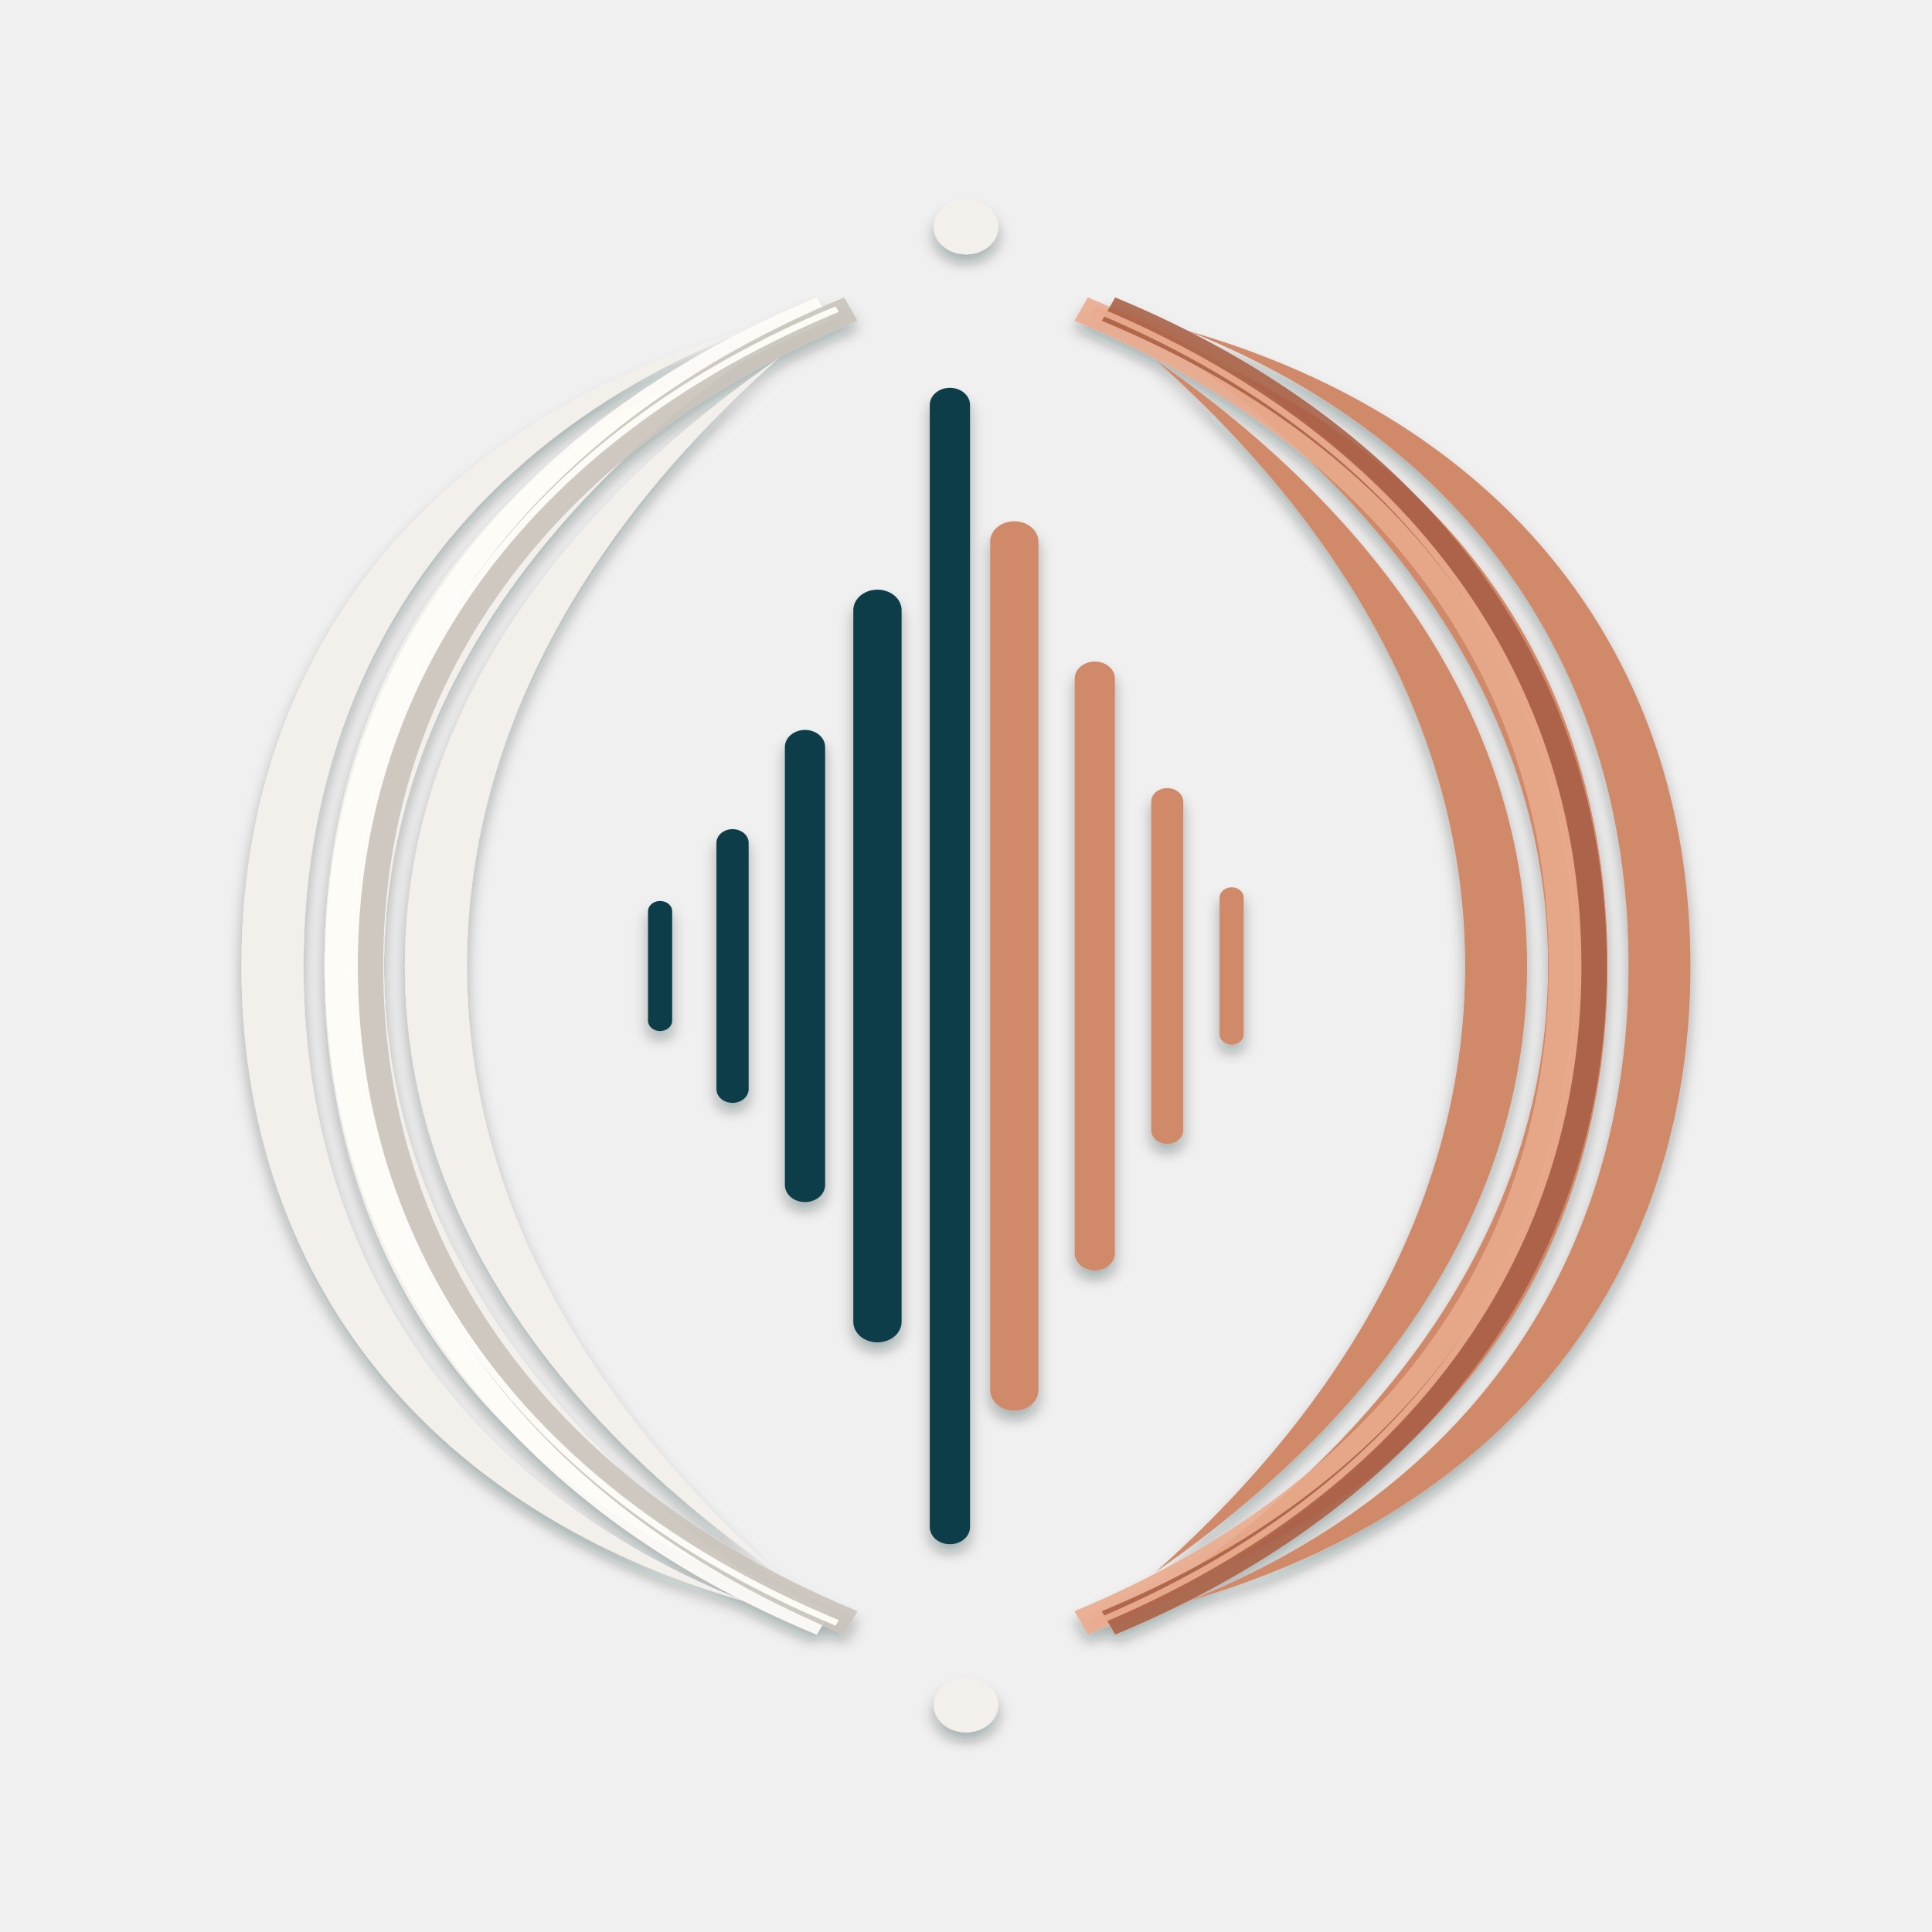
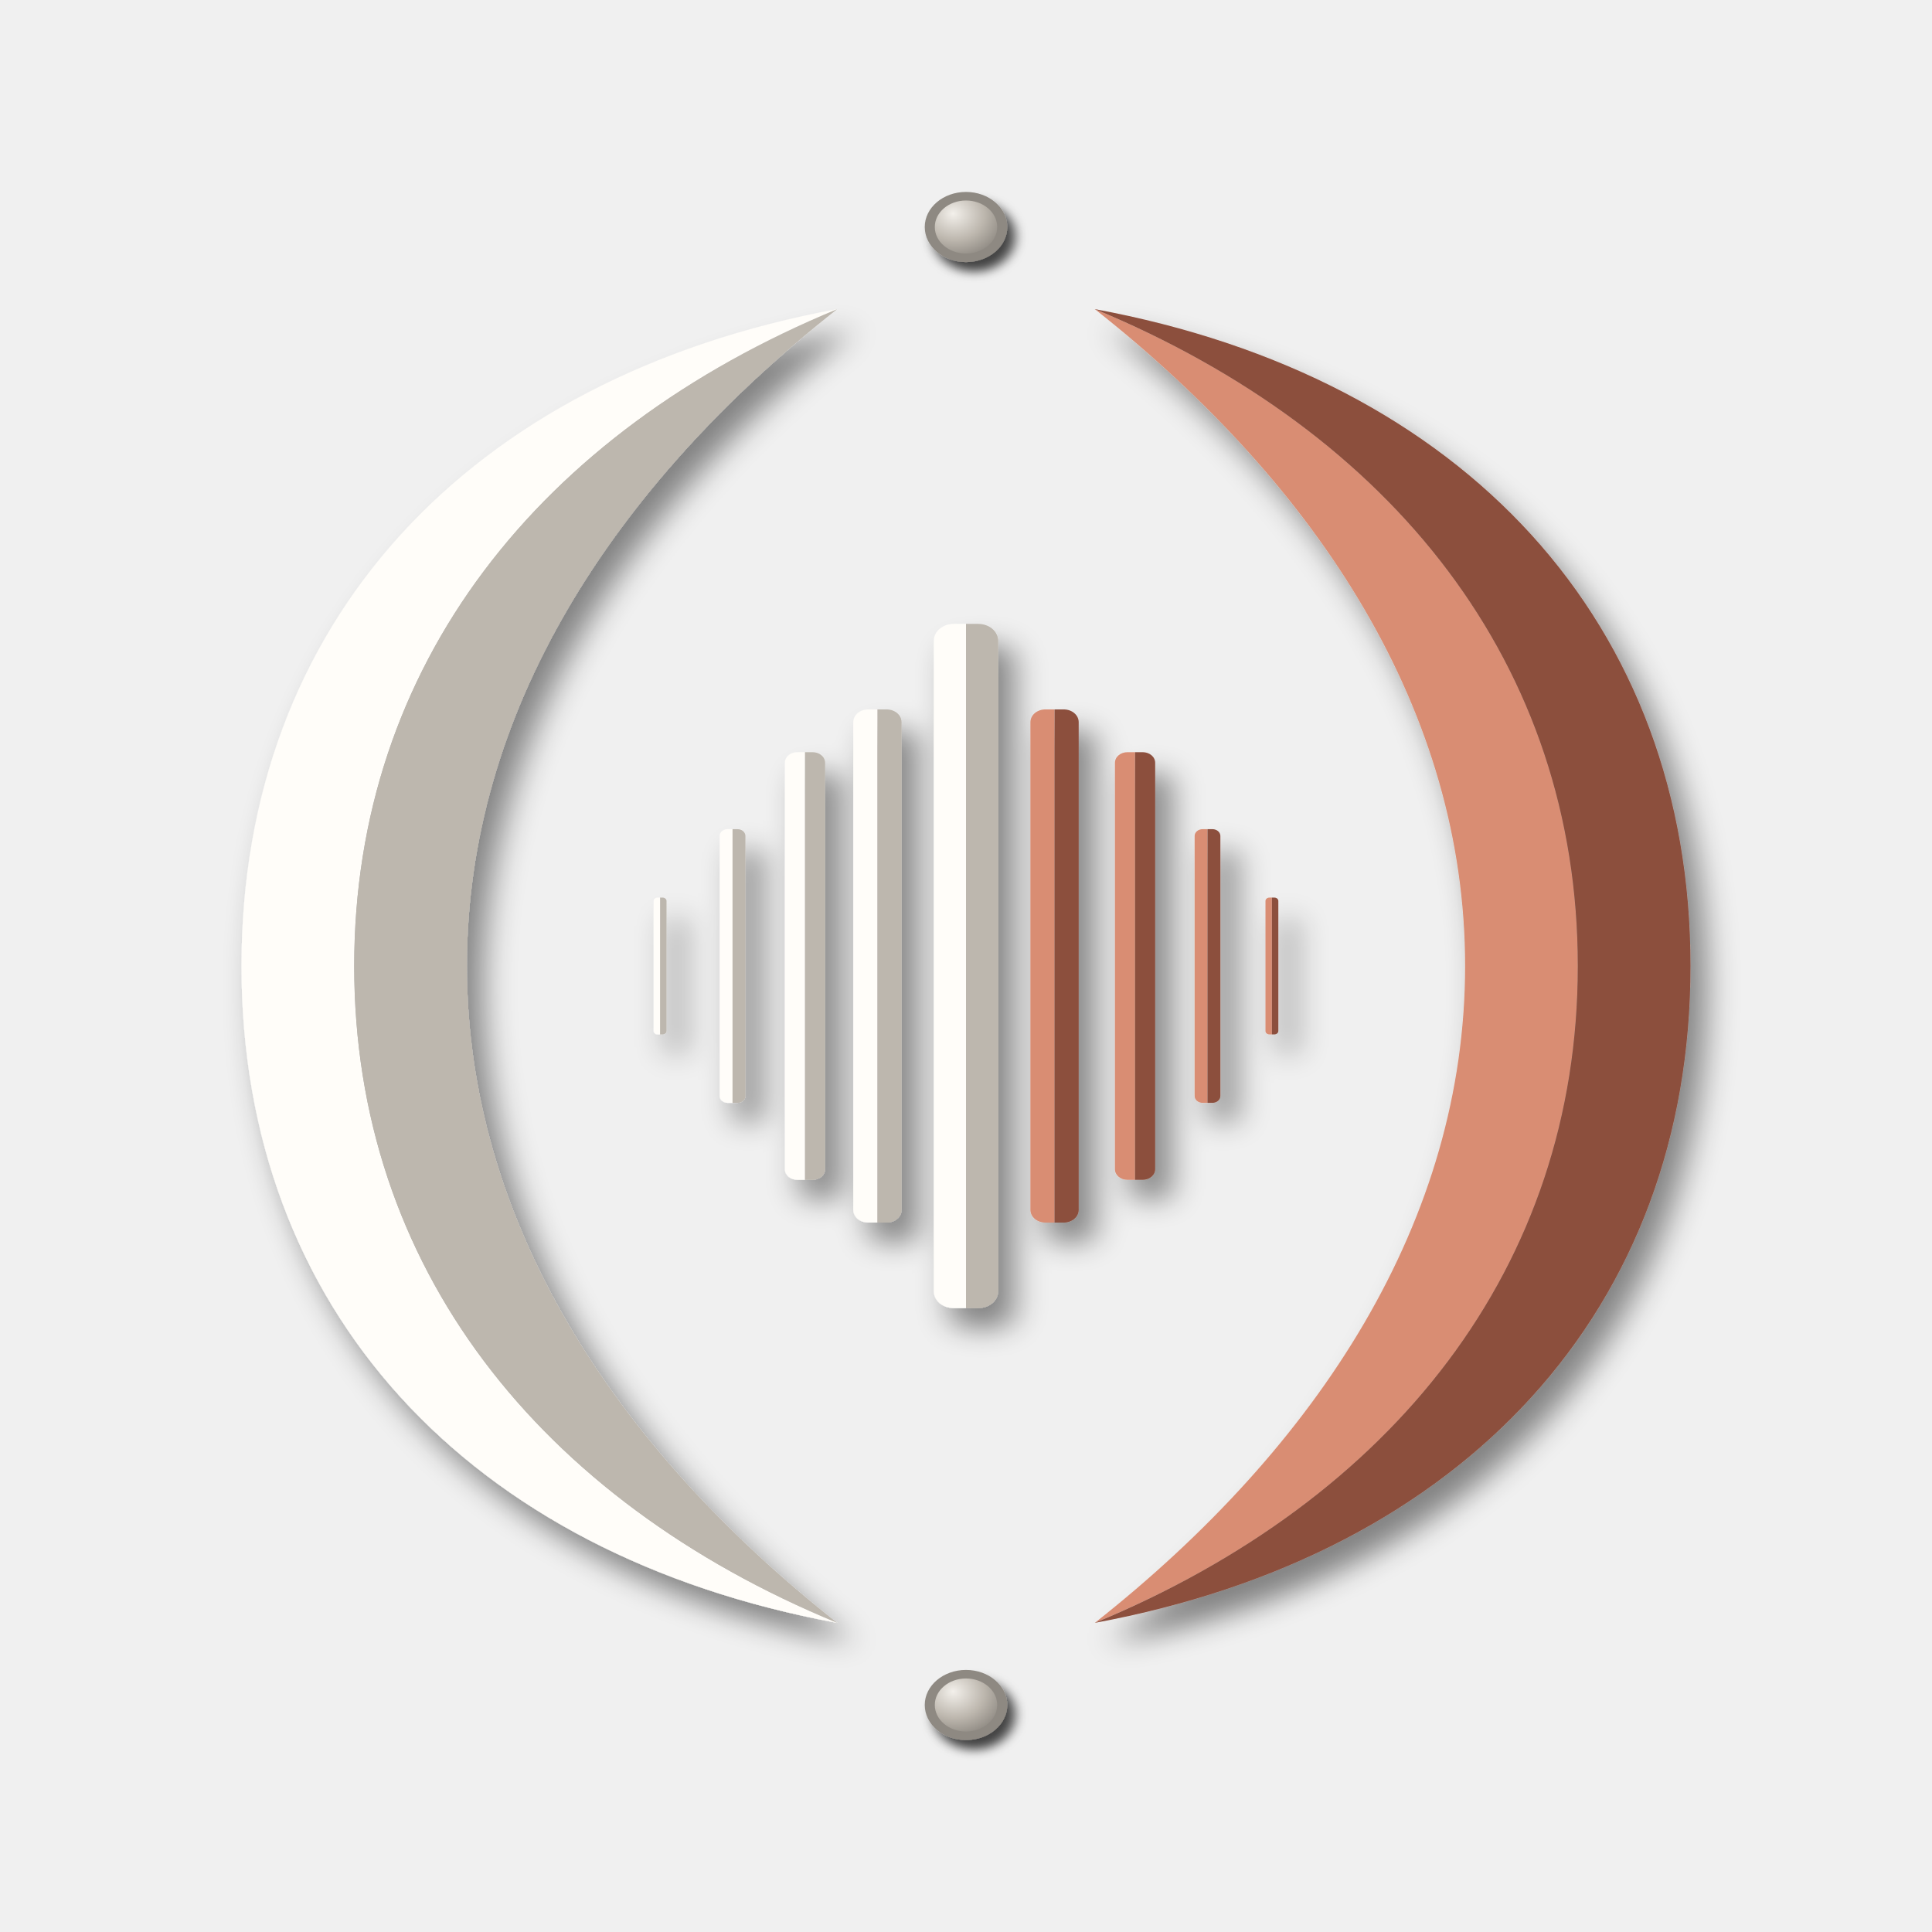
<svg xmlns="http://www.w3.org/2000/svg" viewBox="0 0 240 240" role="img" aria-labelledby="title">
  <defs>
-     <radialGradient id="left-face">
-       <stop stop-color="#F3F0EB" />
-       <stop offset=".7" stop-color="#F3F0EB" />
-       <stop offset="1" stop-color="#C9C3BA" />
-     </radialGradient>
-     <radialGradient id="right-face">
-       <stop stop-color="#D08A6A" />
-       <stop offset=".7" stop-color="#D08A6A" />
-       <stop offset="1" stop-color="#A85E45" />
-     </radialGradient>
    <linearGradient id="word-face" x1="0" y1="0" x2="0" y2="1">
      <stop stop-color="#FFFDF9" />
      <stop offset=".2" stop-color="#F3F0EB" />
      <stop offset=".72" stop-color="#F3F0EB" />
-       <stop offset="1" stop-color="#C9C3BA" />
+       <stop offset="1" stop-color="#BDB7AE" />
    </linearGradient>
    <linearGradient id="word-highlight" x1="0" y1="0" x2="1" y2="1">
      <stop stop-color="#FFFDF9" />
      <stop offset="1" stop-color="#F3F0EB" />
    </linearGradient>
    <linearGradient id="word-shadow" x1="0" y1="0" x2="1" y2="1">
      <stop stop-color="#F3F0EB" />
-       <stop offset="1" stop-color="#C9C3BA" />
+       <stop offset="1" stop-color="#BDB7AE" />
    </linearGradient>
    <filter id="raised" x="-30%" y="-30%" width="170%" height="180%">
-       <feDropShadow dx="0" dy="1.4" stdDeviation=".9" flood-color="#061C22" flood-opacity=".3" />
+       <feDropShadow dx="2" dy="3" stdDeviation="2" flood-color="#000000" flood-opacity=".46" />
    </filter>
    <filter id="word-depth" x="-8%" y="-20%" width="116%" height="150%">
      <feGaussianBlur in="SourceAlpha" stdDeviation="2" result="glowAlpha" />
      <feFlood flood-color="#F3F0EB" flood-opacity=".14" />
      <feComposite in2="glowAlpha" operator="in" result="glow" />
      <feDropShadow dx="1.6" dy="2.4" stdDeviation="1.1" flood-color="#061C22" flood-opacity=".38" />
      <feMerge>
        <feMergeNode in="glow" />
        <feMergeNode in="SourceGraphic" />
      </feMerge>
    </filter>
-     <mask id="left-split">
-       <rect width="240" height="240" fill="#fff" />
-       <path d="M104 24C62 38 39 74 39 120s23 82 65 96" fill="none" stroke="#000" stroke-width="2.6" />
-       <path d="M104 24C72 47 49 80 49 120s23 73 55 96" fill="none" stroke="#000" stroke-width="2.6" />
-     </mask>
-     <mask id="right-split">
-       <rect width="240" height="240" fill="#fff" />
-       <path d="M136 24c42 14 65 50 65 96s-23 82-65 96" fill="none" stroke="#000" stroke-width="2.6" />
-       <path d="M136 24c32 23 55 56 55 96s-23 73-55 96" fill="none" stroke="#000" stroke-width="2.6" />
-     </mask>
+     <filter id="dot-inset" x="-80%" y="-80%" width="260%" height="260%">
+       <feDropShadow dx="-.7" dy="-.8" stdDeviation=".45" flood-color="#FFFDF9" flood-opacity=".28" />
+       <feDropShadow dx="1" dy="1.4" stdDeviation=".7" flood-color="#000000" flood-opacity=".72" />
+     </filter>
+     <radialGradient id="dot-face" cx="36%" cy="32%" r="70%" fx="32%" fy="28%">
+       <stop stop-color="#F3F0EB" />
+       <stop offset=".58" stop-color="#BDB7AE" />
+       <stop offset="1" stop-color="#8E8982" />
+     </radialGradient>
+     <symbol id="left-wave-bar" viewBox="0 0 8 100">
+       <path d="M4 0H2.5C1.1 0 0 1.1 0 2.5v95C0 98.9 1.1 100 2.5 100H4Z" fill="#FFFDF9" />
+       <path d="M4 0h1.5C6.9 0 8 1.1 8 2.5v95C8 98.9 6.9 100 5.5 100H4Z" fill="#BDB7AE" />
+     </symbol>
+     <symbol id="right-wave-bar" viewBox="0 0 8 100">
+       <path d="M4 0H2.5C1.1 0 0 1.1 0 2.5v95C0 98.9 1.1 100 2.5 100H4Z" fill="#D98D73" />
+       <path d="M4 0h1.5C6.9 0 8 1.1 8 2.5v95C8 98.9 6.9 100 5.5 100H4Z" fill="#8C4F3E" />
+     </symbol>
  </defs>
  <g transform="translate(0 18) scale(1 .85)">
    <g filter="url(#raised)">
-       <path d="M104 24C58 34 30 70 30 120s28 86 74 96C76 190 58 157 58 120s18-70 46-96Z" fill="#F3F0EB" mask="url(#left-split)" />
-       <path d="M136 24c46 10 74 46 74 96s-28 86-74 96c28-26 46-59 46-96s-18-70-46-96Z" fill="#D08A6A" mask="url(#right-split)" />
-       <g fill="none" stroke-linecap="butt">
-         <path d="M104 24C67 42 44 76 44 120s23 78 60 96" stroke="#FFFDF9" stroke-opacity=".9" stroke-width="3.8" transform="translate(-1.7 0)" />
-         <path d="M104 24C67 42 44 76 44 120s23 78 60 96" stroke="#C9C3BA" stroke-opacity=".88" stroke-width="3.8" transform="translate(1.7 0)" />
-         <path d="M104 24C67 42 44 76 44 120s23 78 60 96" stroke="#FFFDF9" stroke-opacity=".96" stroke-width=".9" />
-         <path d="M136 24c37 18 60 52 60 96s-23 78-60 96" stroke="#E9AA8D" stroke-opacity=".9" stroke-width="3.8" transform="translate(-1.7 0)" />
-         <path d="M136 24c37 18 60 52 60 96s-23 78-60 96" stroke="#A85E45" stroke-opacity=".88" stroke-width="3.8" transform="translate(1.7 0)" />
-         <path d="M136 24c37 18 60 52 60 96s-23 78-60 96" stroke="#E9AA8D" stroke-opacity=".96" stroke-width=".9" />
-       </g>
-       <g fill="none" stroke-linecap="round">
-         <path d="M82 112v16" stroke="#0E3D4A" stroke-width="3" />
-         <path d="M91 102v36" stroke="#0E3D4A" stroke-width="4" />
-         <path d="M100 88v64" stroke="#0E3D4A" stroke-width="5" />
-         <path d="M109 68v104" stroke="#0E3D4A" stroke-width="6" />
-         <path d="M118 38v164" stroke="#0E3D4A" stroke-width="5" />
-         <path d="M126 58v124" stroke="#D08A6A" stroke-width="6" />
-         <path d="M136 78v84" stroke="#D08A6A" stroke-width="5" />
-         <path d="M145 96v48" stroke="#D08A6A" stroke-width="4" />
-         <path d="M153 110v20" stroke="#D08A6A" stroke-width="3" />
-       </g>
-       <circle cx="120" cy="12" r="4" fill="#F3F0EB" />
-       <circle cx="120" cy="228" r="4" fill="#F3F0EB" />
+       <path d="M104 24C58 34 30 70 30 120C30 170 58 206 104 216C67 198 44 164 44 120C44 76 67 42 104 24Z" fill="#FFFDF9" />
+       <path d="M104 24C67 42 44 76 44 120C44 164 67 198 104 216C76 190 58 157 58 120C58 83 76 50 104 24Z" fill="#BDB7AE" />
+       <path d="M136 24C164 50 182 83 182 120C182 157 164 190 136 216C173 198 196 164 196 120C196 76 173 42 136 24Z" fill="#D98D73" />
+       <path d="M136 24C173 42 196 76 196 120C196 164 173 198 136 216C182 206 210 170 210 120C210 70 182 34 136 24Z" fill="#8C4F3E" />
+       <use href="#left-wave-bar" x="80.5" y="110" width="3" height="20" />
+       <use href="#left-wave-bar" x="89" y="100" width="4" height="40" />
+       <use href="#left-wave-bar" x="97.5" y="85" width="5" height="70" />
+       <use href="#left-wave-bar" x="106" y="65" width="6" height="110" />
+       <use href="#left-wave-bar" x="116" y="28" width="8" height="184" />
+       <use href="#right-wave-bar" x="128" y="65" width="6" height="110" />
+       <use href="#right-wave-bar" x="138.5" y="85" width="5" height="70" />
+       <use href="#right-wave-bar" x="148" y="100" width="4" height="40" />
+       <use href="#right-wave-bar" x="156.5" y="110" width="3" height="20" />
    </g>
+     <circle cx="120" cy="12" r="4.5" fill="url(#dot-face)" stroke="#8E8982" stroke-width="1.25" filter="url(#dot-inset)" />
+     <circle cx="120" cy="228" r="4.5" fill="url(#dot-face)" stroke="#8E8982" stroke-width="1.25" filter="url(#dot-inset)" />
  </g>
</svg>
